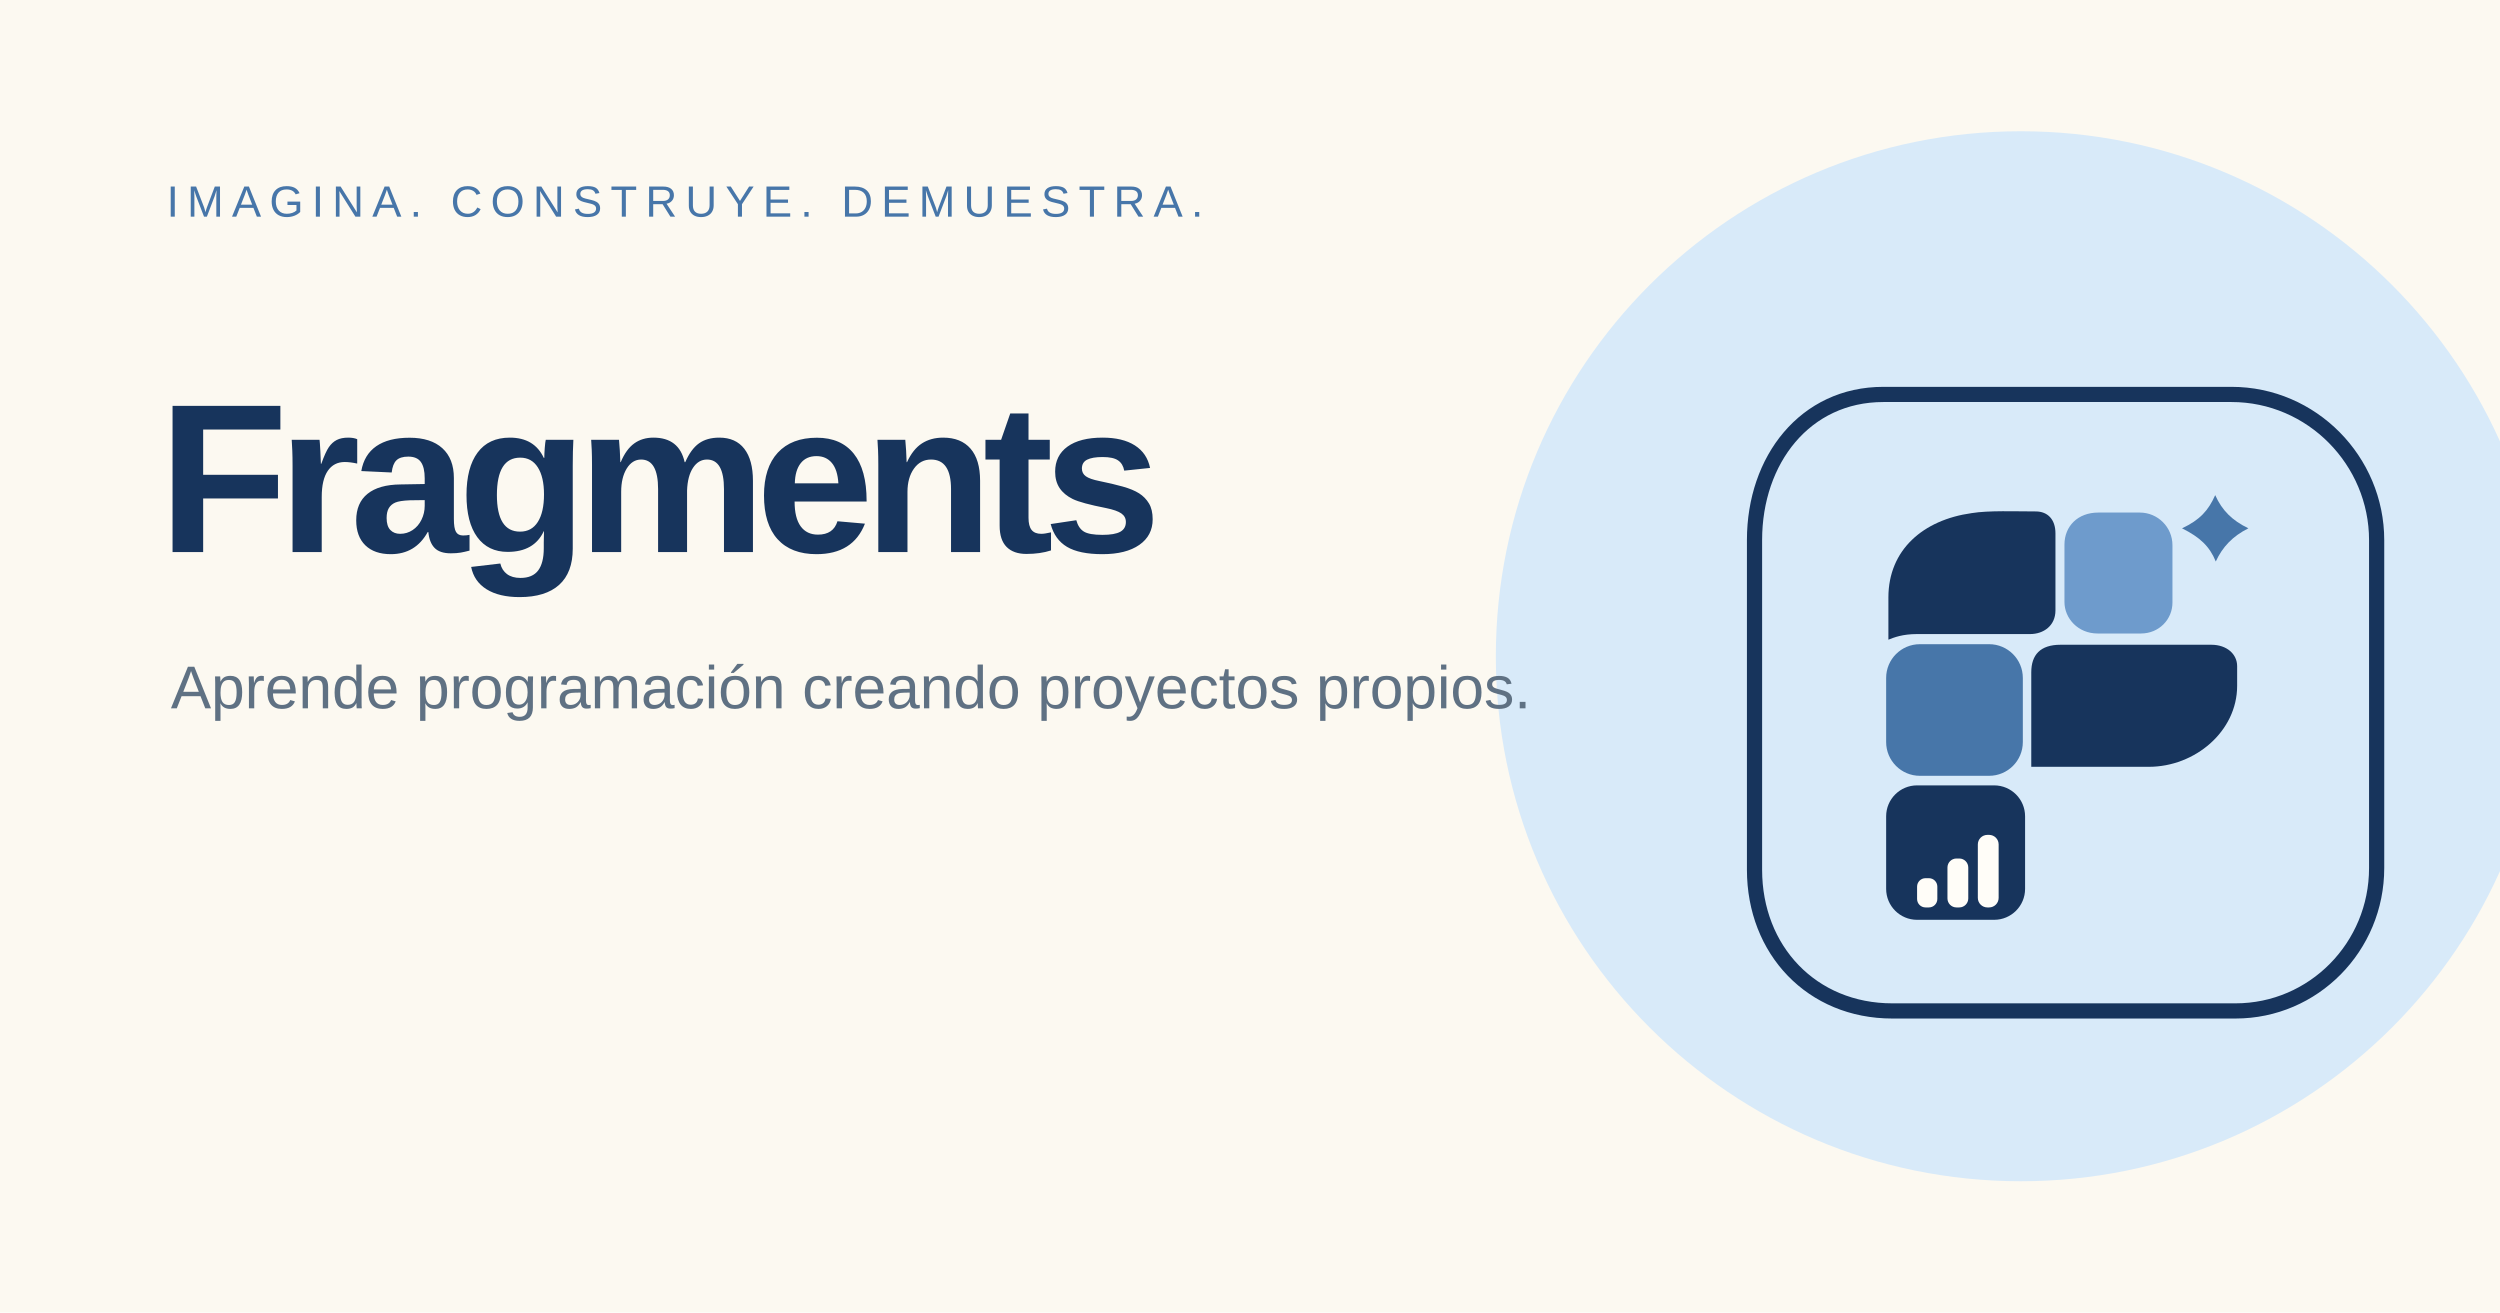
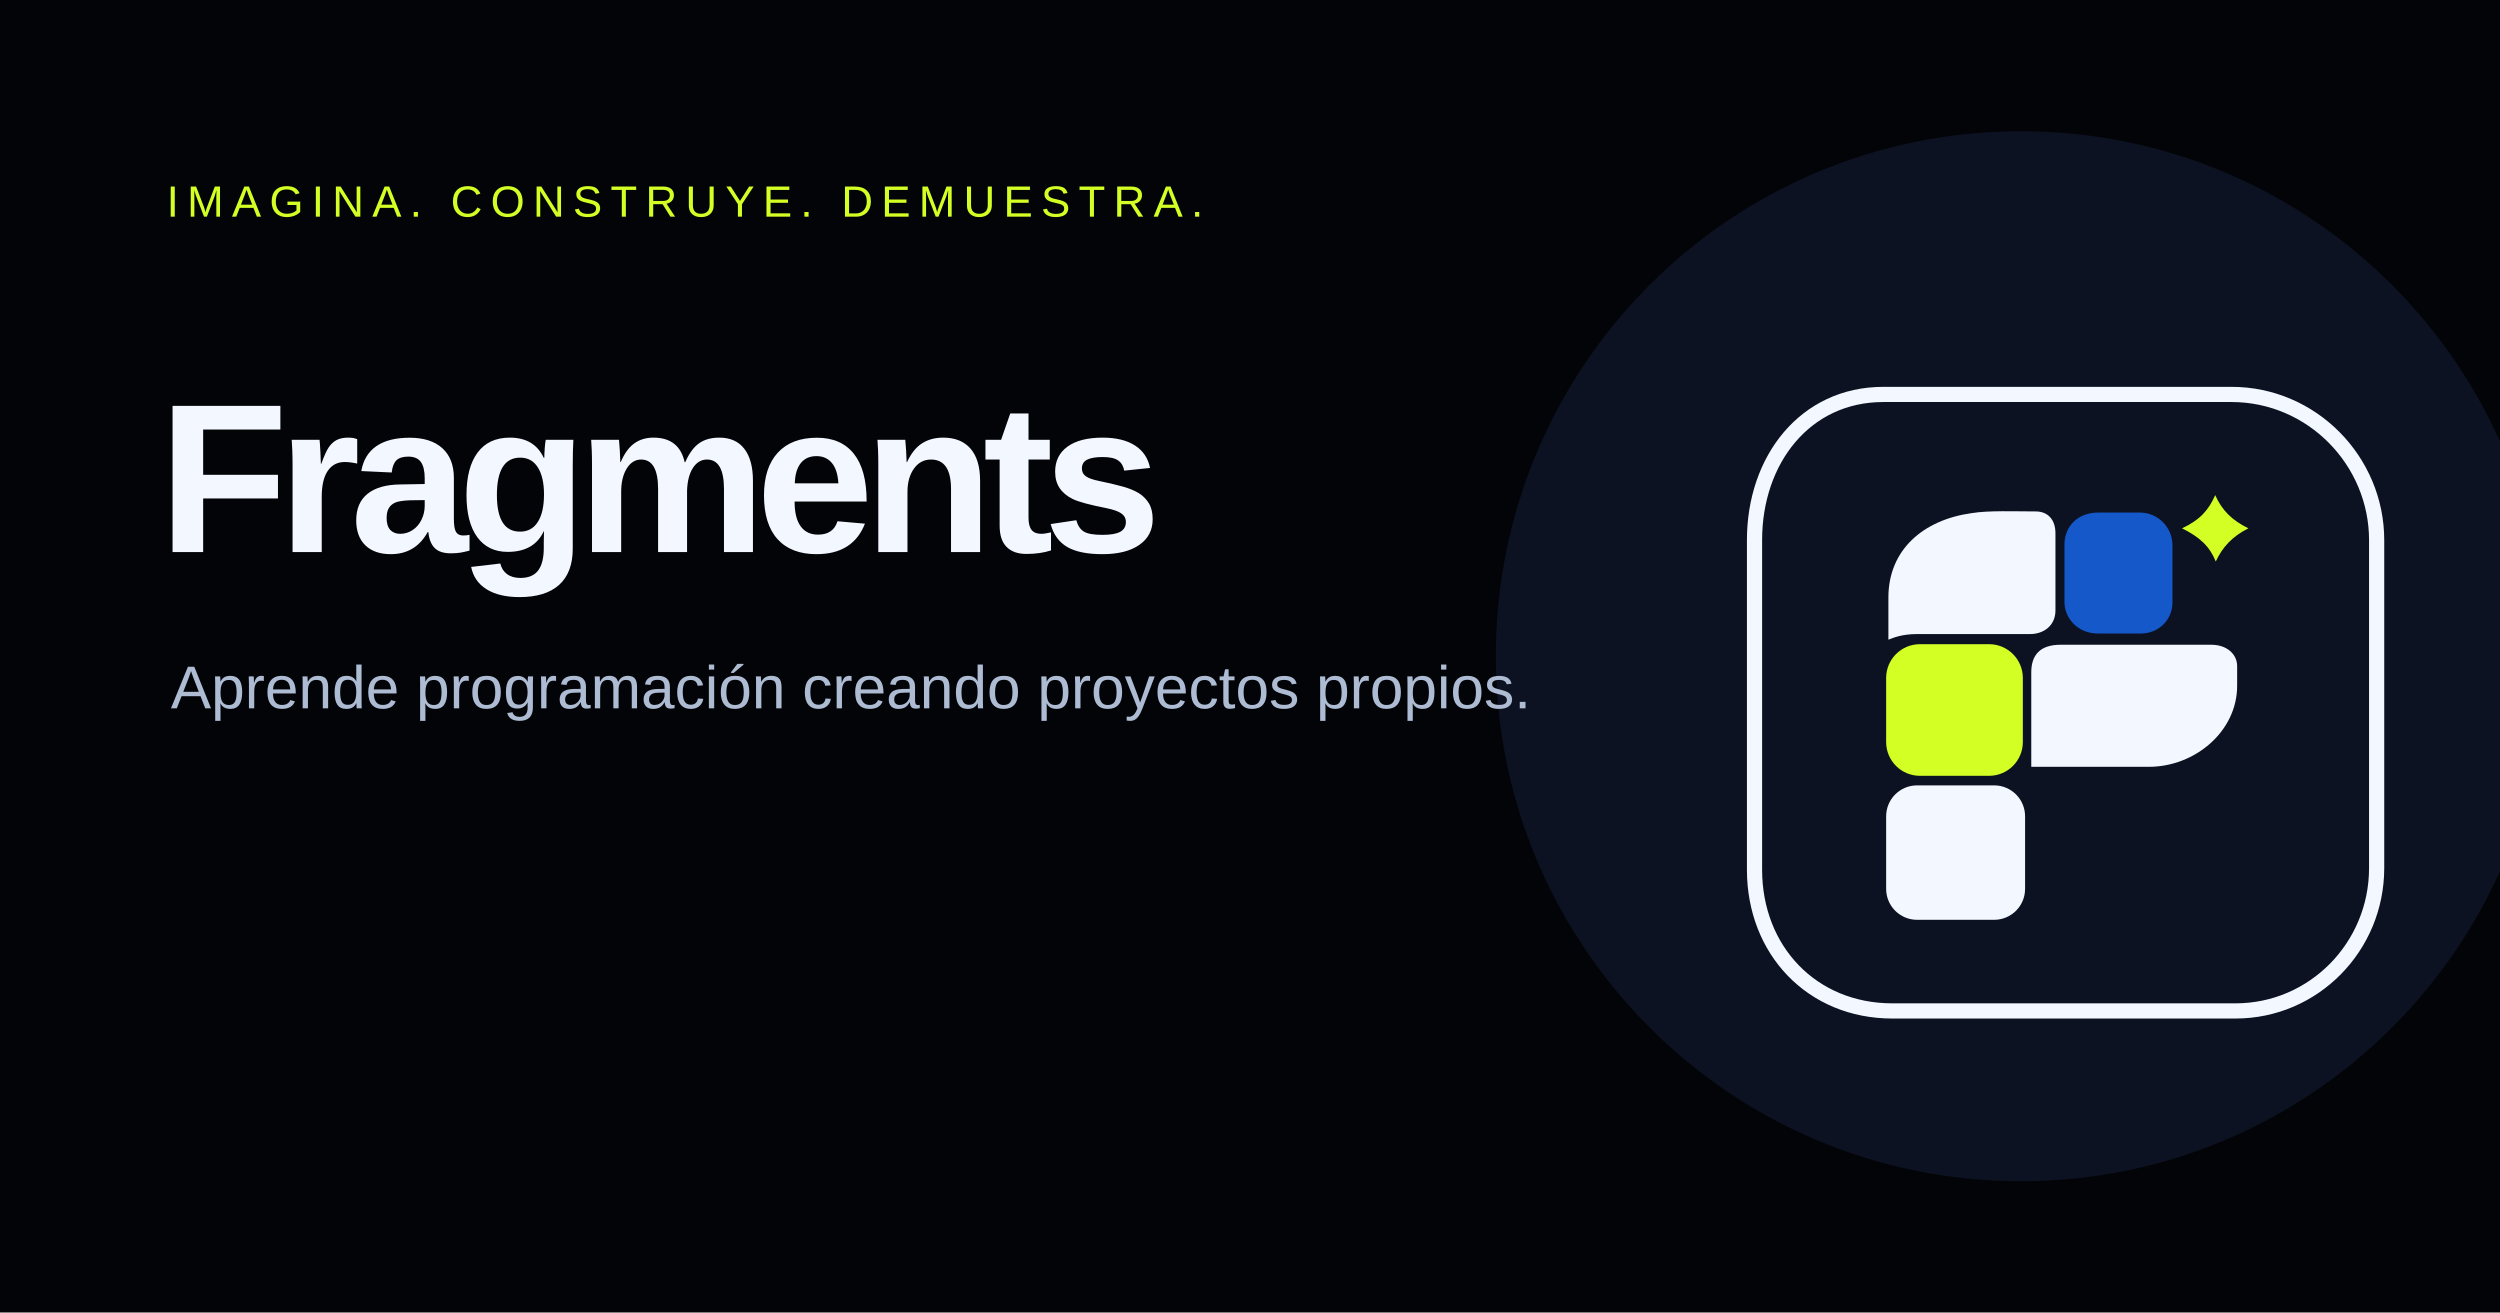
<svg xmlns="http://www.w3.org/2000/svg" viewBox="0 0 1200 630">
-   <rect width="1200" height="630" fill="#FCF9F1" />
-   <circle cx="970" cy="315" r="252" fill="#D8EAF9" />
-   <text x="80" y="104" fill="#4776A9" font-family="Arial,sans-serif" font-size="21" letter-spacing="4">IMAGINA. CONSTRUYE. DEMUESTRA.</text>
-   <text x="76" y="265" fill="#17345C" font-family="Arial,sans-serif" font-size="102" font-weight="700" letter-spacing="-5">Fragments</text>
-   <text x="82" y="340" fill="#5F7183" font-family="Arial,sans-serif" font-size="29">Aprende programación creando proyectos propios.</text>
+   <rect width="1200" height="630" fill="#030407" />
+   <circle cx="970" cy="315" r="252" fill="#0C1222" />
+   <text x="80" y="104" fill="#D4FF24" font-family="Arial,sans-serif" font-size="21" letter-spacing="4">IMAGINA. CONSTRUYE. DEMUESTRA.</text>
+   <text x="76" y="265" fill="#F3F7FF" font-family="Arial,sans-serif" font-size="102" font-weight="700" letter-spacing="-5">Fragments</text>
+   <text x="82" y="340" fill="#ADBBD3" font-family="Arial,sans-serif" font-size="29">Aprende programación creando proyectos propios.</text>
  <g transform="translate(823 168) scale(.27)">
-     <path d="M300 79H919C1062 79 1177 197 1177 338V921C1177 1061 1065 1175 926 1175H316C173 1175 71 1067 71 924V338C71 195 161 79 300 79Z" fill="none" stroke="#17345C" stroke-width="27" />
-     <path d="M309 515V440c0-85 62-138 148-150 30-5 79-3 114-3 21 0 35 14 35 39v137c0 27-21 42-45 42H360c-26 0-41 6-51 10Z" fill="#17345C" />
-     <path d="M682 289h74c32 0 58 26 58 58v102c0 30-24 55-56 55h-77c-35 0-59-27-59-56V346c0-33 24-57 60-57Z" fill="#6E9BCC" />
-     <rect x="305" y="523" width="243" height="234" rx="60" fill="#4776A9" />
-     <path d="M615 524h268c28 0 46 17 46 38v35c0 81-75 144-157 144H563V573c0-31 16-49 52-49Z" fill="#17345C" />
-     <rect x="305" y="774" width="247" height="239" rx="55" fill="#17345C" />
-     <g fill="#FFFDF8">
+     <path d="M300 79H919C1062 79 1177 197 1177 338V921C1177 1061 1065 1175 926 1175H316C173 1175 71 1067 71 924V338C71 195 161 79 300 79Z" fill="none" stroke="#F3F7FF" stroke-width="27" />
+     <path d="M309 515V440c0-85 62-138 148-150 30-5 79-3 114-3 21 0 35 14 35 39v137c0 27-21 42-45 42H360c-26 0-41 6-51 10Z" fill="#F3F7FF" />
+     <path d="M682 289h74c32 0 58 26 58 58v102c0 30-24 55-56 55h-77c-35 0-59-27-59-56V346c0-33 24-57 60-57Z" fill="#1558C9" />
+     <rect x="305" y="523" width="243" height="234" rx="60" fill="#D4FF24" />
+     <path d="M615 524h268c28 0 46 17 46 38v35c0 81-75 144-157 144H563V573c0-31 16-49 52-49Z" fill="#F3F7FF" />
+     <rect x="305" y="774" width="247" height="239" rx="55" fill="#F3F7FF" />
+     <g fill="#F3F7FF">
      <rect x="360" y="939" width="36" height="52" rx="15" />
      <rect x="414" y="904" width="37" height="87" rx="16" />
      <rect x="468" y="862" width="37" height="129" rx="17" />
    </g>
-     <path d="M890 258c12 27 30 45 59 59-28 14-46 33-58 59-11-27-28-43-60-59 32-15 47-32 59-59Z" fill="#4776A9" />
+     <path d="M890 258c12 27 30 45 59 59-28 14-46 33-58 59-11-27-28-43-60-59 32-15 47-32 59-59Z" fill="#D4FF24" />
  </g>
</svg>
